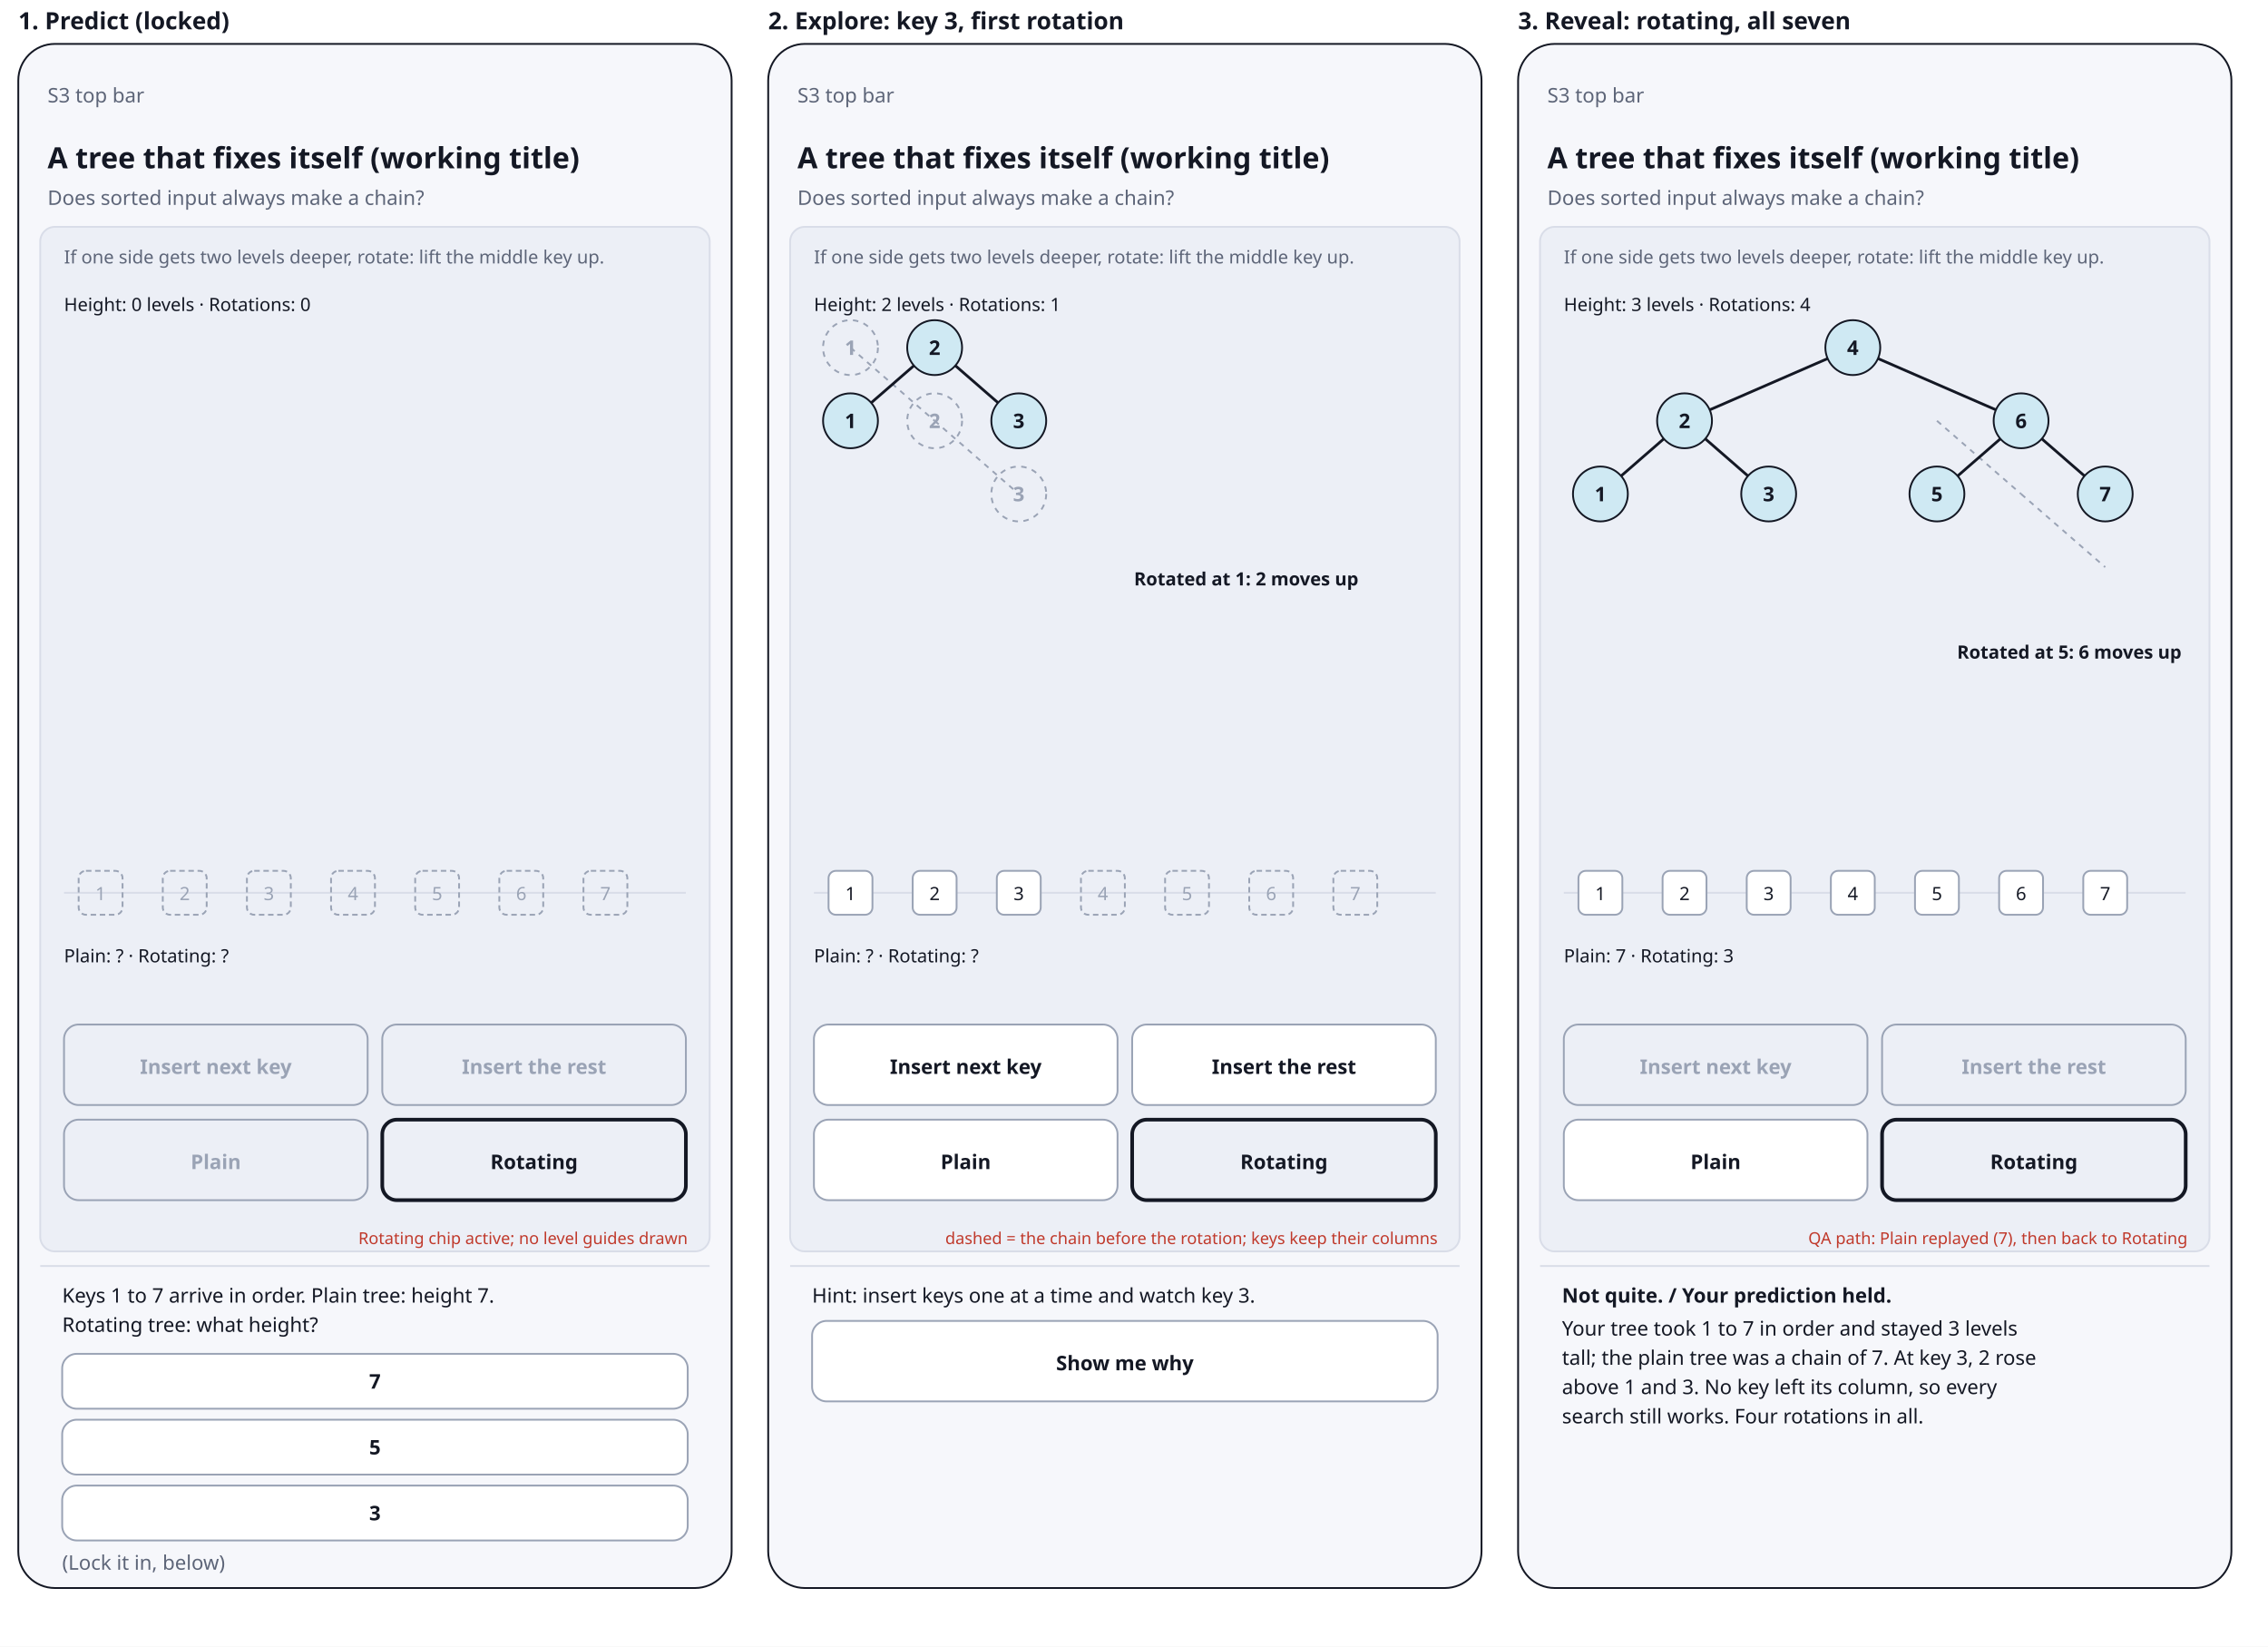
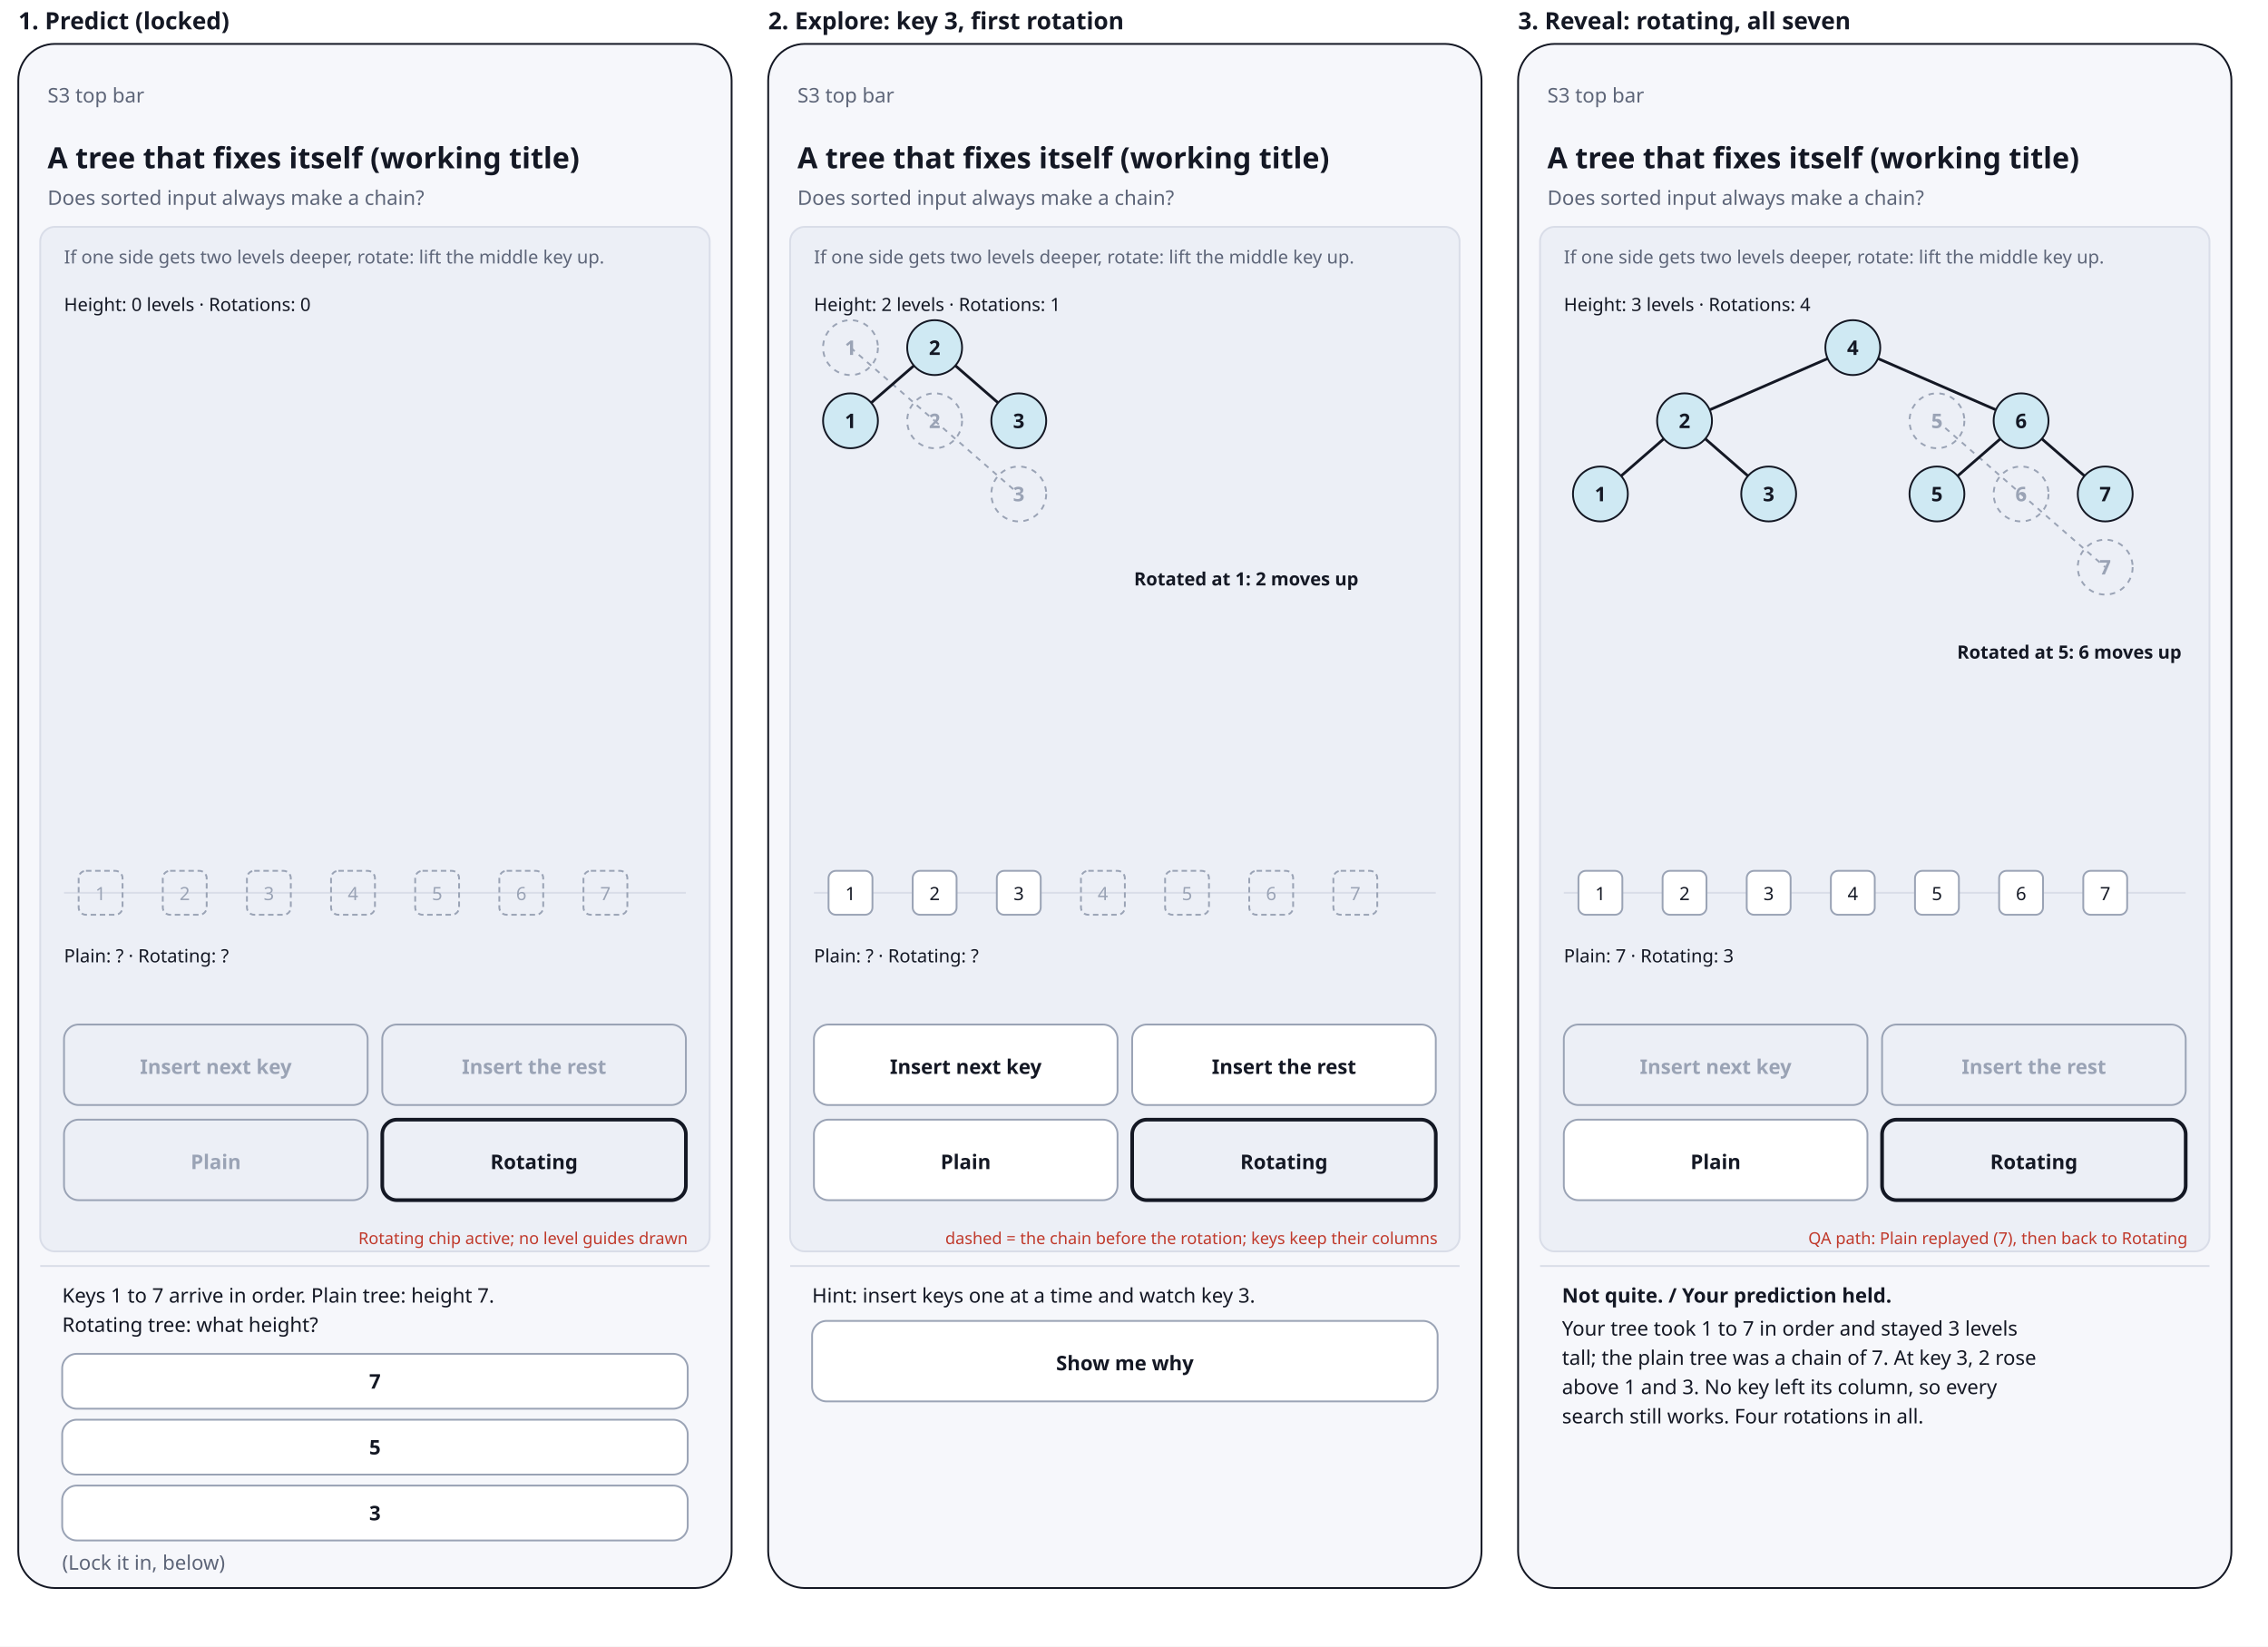
<svg xmlns="http://www.w3.org/2000/svg" viewBox="-10 0 1240 900" font-family="system-ui, sans-serif">
  <rect x="-10" y="0" width="1240" height="900" fill="#fff" />
  <g transform="translate(0,0)">
    <text x="0" y="16" font-size="13" fill="#141824" font-weight="700">1. Predict (locked)</text>
    <rect x="0" y="24" width="390" height="844" rx="20" fill="#f6f7fb" stroke="#141824" />
    <text x="16" y="56" font-size="11" fill="#5d6578">S3  top bar</text>
    <text x="16" y="92" font-size="16" fill="#141824" font-weight="700">A tree that fixes itself (working title)</text>
    <text x="16" y="112" font-size="11" fill="#5d6578">Does sorted input always make a chain?</text>
    <rect x="12" y="124" width="366" height="560" rx="8" fill="#eceff6" stroke="#d9dde8" />
    <text x="25" y="144" font-size="10" fill="#5d6578">If one side gets two levels deeper, rotate: lift the middle key up.</text>
    <text x="25" y="170" font-size="10" fill="#141824">Height: 0 levels · Rotations: 0</text>
    <line x1="25" y1="488" x2="365" y2="488" stroke="#d9dde8" stroke-width="1" />
    <rect x="33" y="476" width="24" height="24" rx="4" fill="none" stroke="#9aa3b5" stroke-dasharray="3 2" />
    <text x="45" y="492" font-size="10" text-anchor="middle" fill="#9aa3b5">1</text>
    <rect x="79" y="476" width="24" height="24" rx="4" fill="none" stroke="#9aa3b5" stroke-dasharray="3 2" />
    <text x="91" y="492" font-size="10" text-anchor="middle" fill="#9aa3b5">2</text>
    <rect x="125" y="476" width="24" height="24" rx="4" fill="none" stroke="#9aa3b5" stroke-dasharray="3 2" />
    <text x="137" y="492" font-size="10" text-anchor="middle" fill="#9aa3b5">3</text>
    <rect x="171" y="476" width="24" height="24" rx="4" fill="none" stroke="#9aa3b5" stroke-dasharray="3 2" />
    <text x="183" y="492" font-size="10" text-anchor="middle" fill="#9aa3b5">4</text>
    <rect x="217" y="476" width="24" height="24" rx="4" fill="none" stroke="#9aa3b5" stroke-dasharray="3 2" />
    <text x="229" y="492" font-size="10" text-anchor="middle" fill="#9aa3b5">5</text>
    <rect x="263" y="476" width="24" height="24" rx="4" fill="none" stroke="#9aa3b5" stroke-dasharray="3 2" />
    <text x="275" y="492" font-size="10" text-anchor="middle" fill="#9aa3b5">6</text>
    <rect x="309" y="476" width="24" height="24" rx="4" fill="none" stroke="#9aa3b5" stroke-dasharray="3 2" />
    <text x="321" y="492" font-size="10" text-anchor="middle" fill="#9aa3b5">7</text>
    <text x="25" y="526" font-size="10" fill="#141824">Plain: ?   ·   Rotating: ?</text>
    <rect x="25" y="560" width="166" height="44" rx="8" fill="#eceff6" stroke="#9aa3b5" stroke-width="1" />
    <text x="108" y="587" font-size="11" text-anchor="middle" fill="#9aa3b5" font-weight="700">Insert next key</text>
    <rect x="199" y="560" width="166" height="44" rx="8" fill="#eceff6" stroke="#9aa3b5" stroke-width="1" />
    <text x="282" y="587" font-size="11" text-anchor="middle" fill="#9aa3b5" font-weight="700">Insert the rest</text>
    <rect x="25" y="612" width="166" height="44" rx="8" fill="#eceff6" stroke="#9aa3b5" stroke-width="1" />
    <text x="108" y="639" font-size="11" text-anchor="middle" fill="#9aa3b5" font-weight="700">Plain</text>
    <rect x="199" y="612" width="166" height="44" rx="8" fill="#eceff6" stroke="#141824" stroke-width="2" />
    <text x="282" y="639" font-size="11" text-anchor="middle" fill="#141824" font-weight="700">Rotating</text>
    <text x="366" y="680" font-size="9" text-anchor="end" fill="#c0392b">Rotating chip active; no level guides drawn</text>
    <line x1="12" y1="692" x2="378" y2="692" stroke="#d9dde8" stroke-width="1" />
    <text x="24" y="712" font-size="11" fill="#141824">Keys 1 to 7 arrive in order. Plain tree: height 7.</text>
    <text x="24" y="728" font-size="11" fill="#141824">Rotating tree: what height?</text>
    <rect x="24" y="740" width="342" height="30" rx="8" fill="#fff" stroke="#9aa3b5" />
    <text x="195" y="759" font-size="11" text-anchor="middle" fill="#141824" font-weight="700">7</text>
    <rect x="24" y="776" width="342" height="30" rx="8" fill="#fff" stroke="#9aa3b5" />
    <text x="195" y="795" font-size="11" text-anchor="middle" fill="#141824" font-weight="700">5</text>
    <rect x="24" y="812" width="342" height="30" rx="8" fill="#fff" stroke="#9aa3b5" />
    <text x="195" y="831" font-size="11" text-anchor="middle" fill="#141824" font-weight="700">3</text>
    <text x="24" y="858" font-size="11" fill="#5d6578">(Lock it in, below)</text>
  </g>
  <g transform="translate(410,0)">
    <text x="0" y="16" font-size="13" fill="#141824" font-weight="700">2. Explore: key 3, first rotation</text>
    <rect x="0" y="24" width="390" height="844" rx="20" fill="#f6f7fb" stroke="#141824" />
    <text x="16" y="56" font-size="11" fill="#5d6578">S3  top bar</text>
    <text x="16" y="92" font-size="16" fill="#141824" font-weight="700">A tree that fixes itself (working title)</text>
    <text x="16" y="112" font-size="11" fill="#5d6578">Does sorted input always make a chain?</text>
    <rect x="12" y="124" width="366" height="560" rx="8" fill="#eceff6" stroke="#d9dde8" />
    <text x="25" y="144" font-size="10" fill="#5d6578">If one side gets two levels deeper, rotate: lift the middle key up.</text>
    <text x="25" y="170" font-size="10" fill="#141824">Height: 2 levels · Rotations: 1</text>
    <line x1="45" y1="190" x2="91" y2="230" stroke="#9aa3b5" stroke-width="1" stroke-dasharray="3 3" />
    <line x1="91" y1="230" x2="137" y2="270" stroke="#9aa3b5" stroke-width="1" stroke-dasharray="3 3" />
    <line x1="91" y1="190" x2="45" y2="230" stroke="#141824" stroke-width="1.5" />
    <line x1="91" y1="190" x2="137" y2="230" stroke="#141824" stroke-width="1.5" />
    <circle cx="91" cy="190" r="15" fill="#cfe9f3" stroke="#141824" stroke-width="1" />
    <text x="91" y="194" font-size="11" text-anchor="middle" fill="#141824" font-weight="700">2</text>
    <circle cx="45" cy="230" r="15" fill="#cfe9f3" stroke="#141824" stroke-width="1" />
    <text x="45" y="234" font-size="11" text-anchor="middle" fill="#141824" font-weight="700">1</text>
    <circle cx="137" cy="230" r="15" fill="#cfe9f3" stroke="#141824" stroke-width="1" />
    <text x="137" y="234" font-size="11" text-anchor="middle" fill="#141824" font-weight="700">3</text>
    <circle cx="45" cy="190" r="15" fill="none" stroke="#9aa3b5" stroke-width="1" stroke-dasharray="3 3" />
    <text x="45" y="194" font-size="11" text-anchor="middle" fill="#9aa3b5" font-weight="700">1</text>
    <circle cx="91" cy="230" r="15" fill="none" stroke="#9aa3b5" stroke-width="1" stroke-dasharray="3 3" />
    <text x="91" y="234" font-size="11" text-anchor="middle" fill="#9aa3b5" font-weight="700">2</text>
    <circle cx="137" cy="270" r="15" fill="none" stroke="#9aa3b5" stroke-width="1" stroke-dasharray="3 3" />
    <text x="137" y="274" font-size="11" text-anchor="middle" fill="#9aa3b5" font-weight="700">3</text>
    <text x="200" y="320" font-size="10" fill="#141824" font-weight="700">Rotated at 1: 2 moves up</text>
    <line x1="25" y1="488" x2="365" y2="488" stroke="#d9dde8" stroke-width="1" />
    <rect x="33" y="476" width="24" height="24" rx="4" fill="#fff" stroke="#9aa3b5" />
    <text x="45" y="492" font-size="10" text-anchor="middle" fill="#141824">1</text>
    <rect x="79" y="476" width="24" height="24" rx="4" fill="#fff" stroke="#9aa3b5" />
    <text x="91" y="492" font-size="10" text-anchor="middle" fill="#141824">2</text>
    <rect x="125" y="476" width="24" height="24" rx="4" fill="#fff" stroke="#9aa3b5" />
    <text x="137" y="492" font-size="10" text-anchor="middle" fill="#141824">3</text>
    <rect x="171" y="476" width="24" height="24" rx="4" fill="none" stroke="#9aa3b5" stroke-dasharray="3 2" />
    <text x="183" y="492" font-size="10" text-anchor="middle" fill="#9aa3b5">4</text>
    <rect x="217" y="476" width="24" height="24" rx="4" fill="none" stroke="#9aa3b5" stroke-dasharray="3 2" />
    <text x="229" y="492" font-size="10" text-anchor="middle" fill="#9aa3b5">5</text>
    <rect x="263" y="476" width="24" height="24" rx="4" fill="none" stroke="#9aa3b5" stroke-dasharray="3 2" />
    <text x="275" y="492" font-size="10" text-anchor="middle" fill="#9aa3b5">6</text>
    <rect x="309" y="476" width="24" height="24" rx="4" fill="none" stroke="#9aa3b5" stroke-dasharray="3 2" />
    <text x="321" y="492" font-size="10" text-anchor="middle" fill="#9aa3b5">7</text>
    <text x="25" y="526" font-size="10" fill="#141824">Plain: ?   ·   Rotating: ?</text>
    <rect x="25" y="560" width="166" height="44" rx="8" fill="#fff" stroke="#9aa3b5" stroke-width="1" />
    <text x="108" y="587" font-size="11" text-anchor="middle" fill="#141824" font-weight="700">Insert next key</text>
    <rect x="199" y="560" width="166" height="44" rx="8" fill="#fff" stroke="#9aa3b5" stroke-width="1" />
    <text x="282" y="587" font-size="11" text-anchor="middle" fill="#141824" font-weight="700">Insert the rest</text>
    <rect x="25" y="612" width="166" height="44" rx="8" fill="#fff" stroke="#9aa3b5" stroke-width="1" />
    <text x="108" y="639" font-size="11" text-anchor="middle" fill="#141824" font-weight="700">Plain</text>
    <rect x="199" y="612" width="166" height="44" rx="8" fill="#eceff6" stroke="#141824" stroke-width="2" />
    <text x="282" y="639" font-size="11" text-anchor="middle" fill="#141824" font-weight="700">Rotating</text>
    <text x="366" y="680" font-size="9" text-anchor="end" fill="#c0392b">dashed = the chain before the rotation; keys keep their columns</text>
    <line x1="12" y1="692" x2="378" y2="692" stroke="#d9dde8" stroke-width="1" />
    <text x="24" y="712" font-size="11" fill="#141824">Hint: insert keys one at a time and watch key 3.</text>
    <rect x="24" y="722" width="342" height="44" rx="8" fill="#fff" stroke="#9aa3b5" />
    <text x="195" y="749" font-size="11" text-anchor="middle" fill="#141824" font-weight="700">Show me why</text>
  </g>
  <g transform="translate(820,0)">
    <text x="0" y="16" font-size="13" fill="#141824" font-weight="700">3. Reveal: rotating, all seven</text>
    <rect x="0" y="24" width="390" height="844" rx="20" fill="#f6f7fb" stroke="#141824" />
    <text x="16" y="56" font-size="11" fill="#5d6578">S3  top bar</text>
    <text x="16" y="92" font-size="16" fill="#141824" font-weight="700">A tree that fixes itself (working title)</text>
    <text x="16" y="112" font-size="11" fill="#5d6578">Does sorted input always make a chain?</text>
    <rect x="12" y="124" width="366" height="560" rx="8" fill="#eceff6" stroke="#d9dde8" />
    <text x="25" y="144" font-size="10" fill="#5d6578">If one side gets two levels deeper, rotate: lift the middle key up.</text>
    <text x="25" y="170" font-size="10" fill="#141824">Height: 3 levels · Rotations: 4</text>
    <line x1="229" y1="230" x2="275" y2="270" stroke="#9aa3b5" stroke-width="1" stroke-dasharray="3 3" />
    <line x1="275" y1="270" x2="321" y2="310" stroke="#9aa3b5" stroke-width="1" stroke-dasharray="3 3" />
    <line x1="183" y1="190" x2="91" y2="230" stroke="#141824" stroke-width="1.5" />
    <line x1="183" y1="190" x2="275" y2="230" stroke="#141824" stroke-width="1.5" />
    <line x1="91" y1="230" x2="45" y2="270" stroke="#141824" stroke-width="1.5" />
    <line x1="91" y1="230" x2="137" y2="270" stroke="#141824" stroke-width="1.5" />
    <line x1="275" y1="230" x2="229" y2="270" stroke="#141824" stroke-width="1.5" />
    <line x1="275" y1="230" x2="321" y2="270" stroke="#141824" stroke-width="1.5" />
    <circle cx="183" cy="190" r="15" fill="#cfe9f3" stroke="#141824" stroke-width="1" />
    <text x="183" y="194" font-size="11" text-anchor="middle" fill="#141824" font-weight="700">4</text>
    <circle cx="91" cy="230" r="15" fill="#cfe9f3" stroke="#141824" stroke-width="1" />
    <text x="91" y="234" font-size="11" text-anchor="middle" fill="#141824" font-weight="700">2</text>
    <circle cx="275" cy="230" r="15" fill="#cfe9f3" stroke="#141824" stroke-width="1" />
    <text x="275" y="234" font-size="11" text-anchor="middle" fill="#141824" font-weight="700">6</text>
    <circle cx="45" cy="270" r="15" fill="#cfe9f3" stroke="#141824" stroke-width="1" />
    <text x="45" y="274" font-size="11" text-anchor="middle" fill="#141824" font-weight="700">1</text>
    <circle cx="137" cy="270" r="15" fill="#cfe9f3" stroke="#141824" stroke-width="1" />
    <text x="137" y="274" font-size="11" text-anchor="middle" fill="#141824" font-weight="700">3</text>
    <circle cx="229" cy="270" r="15" fill="#cfe9f3" stroke="#141824" stroke-width="1" />
    <text x="229" y="274" font-size="11" text-anchor="middle" fill="#141824" font-weight="700">5</text>
    <circle cx="321" cy="270" r="15" fill="#cfe9f3" stroke="#141824" stroke-width="1" />
    <text x="321" y="274" font-size="11" text-anchor="middle" fill="#141824" font-weight="700">7</text>
+     <circle cx="229" cy="230" r="15" fill="none" stroke="#9aa3b5" stroke-width="1" stroke-dasharray="3 3" />
+     <text x="229" y="234" font-size="11" text-anchor="middle" fill="#9aa3b5" font-weight="700">5</text>
+     <circle cx="275" cy="270" r="15" fill="none" stroke="#9aa3b5" stroke-width="1" stroke-dasharray="3 3" />
+     <text x="275" y="274" font-size="11" text-anchor="middle" fill="#9aa3b5" font-weight="700">6</text>
+     <circle cx="321" cy="310" r="15" fill="none" stroke="#9aa3b5" stroke-width="1" stroke-dasharray="3 3" />
+     <text x="321" y="314" font-size="11" text-anchor="middle" fill="#9aa3b5" font-weight="700">7</text>
    <text x="240" y="360" font-size="10" fill="#141824" font-weight="700">Rotated at 5: 6 moves up</text>
    <line x1="25" y1="488" x2="365" y2="488" stroke="#d9dde8" stroke-width="1" />
    <rect x="33" y="476" width="24" height="24" rx="4" fill="#fff" stroke="#9aa3b5" />
    <text x="45" y="492" font-size="10" text-anchor="middle" fill="#141824">1</text>
    <rect x="79" y="476" width="24" height="24" rx="4" fill="#fff" stroke="#9aa3b5" />
    <text x="91" y="492" font-size="10" text-anchor="middle" fill="#141824">2</text>
    <rect x="125" y="476" width="24" height="24" rx="4" fill="#fff" stroke="#9aa3b5" />
    <text x="137" y="492" font-size="10" text-anchor="middle" fill="#141824">3</text>
    <rect x="171" y="476" width="24" height="24" rx="4" fill="#fff" stroke="#9aa3b5" />
    <text x="183" y="492" font-size="10" text-anchor="middle" fill="#141824">4</text>
    <rect x="217" y="476" width="24" height="24" rx="4" fill="#fff" stroke="#9aa3b5" />
    <text x="229" y="492" font-size="10" text-anchor="middle" fill="#141824">5</text>
    <rect x="263" y="476" width="24" height="24" rx="4" fill="#fff" stroke="#9aa3b5" />
    <text x="275" y="492" font-size="10" text-anchor="middle" fill="#141824">6</text>
    <rect x="309" y="476" width="24" height="24" rx="4" fill="#fff" stroke="#9aa3b5" />
    <text x="321" y="492" font-size="10" text-anchor="middle" fill="#141824">7</text>
    <text x="25" y="526" font-size="10" fill="#141824">Plain: 7   ·   Rotating: 3</text>
    <rect x="25" y="560" width="166" height="44" rx="8" fill="#eceff6" stroke="#9aa3b5" stroke-width="1" />
    <text x="108" y="587" font-size="11" text-anchor="middle" fill="#9aa3b5" font-weight="700">Insert next key</text>
    <rect x="199" y="560" width="166" height="44" rx="8" fill="#eceff6" stroke="#9aa3b5" stroke-width="1" />
    <text x="282" y="587" font-size="11" text-anchor="middle" fill="#9aa3b5" font-weight="700">Insert the rest</text>
    <rect x="25" y="612" width="166" height="44" rx="8" fill="#fff" stroke="#9aa3b5" stroke-width="1" />
    <text x="108" y="639" font-size="11" text-anchor="middle" fill="#141824" font-weight="700">Plain</text>
    <rect x="199" y="612" width="166" height="44" rx="8" fill="#eceff6" stroke="#141824" stroke-width="2" />
    <text x="282" y="639" font-size="11" text-anchor="middle" fill="#141824" font-weight="700">Rotating</text>
    <text x="366" y="680" font-size="9" text-anchor="end" fill="#c0392b">QA path: Plain replayed (7), then back to Rotating</text>
    <line x1="12" y1="692" x2="378" y2="692" stroke="#d9dde8" stroke-width="1" />
    <text x="24" y="712" font-size="11" fill="#141824" font-weight="700">Not quite. / Your prediction held.</text>
    <text x="24" y="730" font-size="11" fill="#141824">Your tree took 1 to 7 in order and stayed 3 levels</text>
    <text x="24" y="746" font-size="11" fill="#141824">tall; the plain tree was a chain of 7. At key 3, 2 rose</text>
    <text x="24" y="762" font-size="11" fill="#141824">above 1 and 3. No key left its column, so every</text>
    <text x="24" y="778" font-size="11" fill="#141824">search still works. Four rotations in all.</text>
  </g>
</svg>
